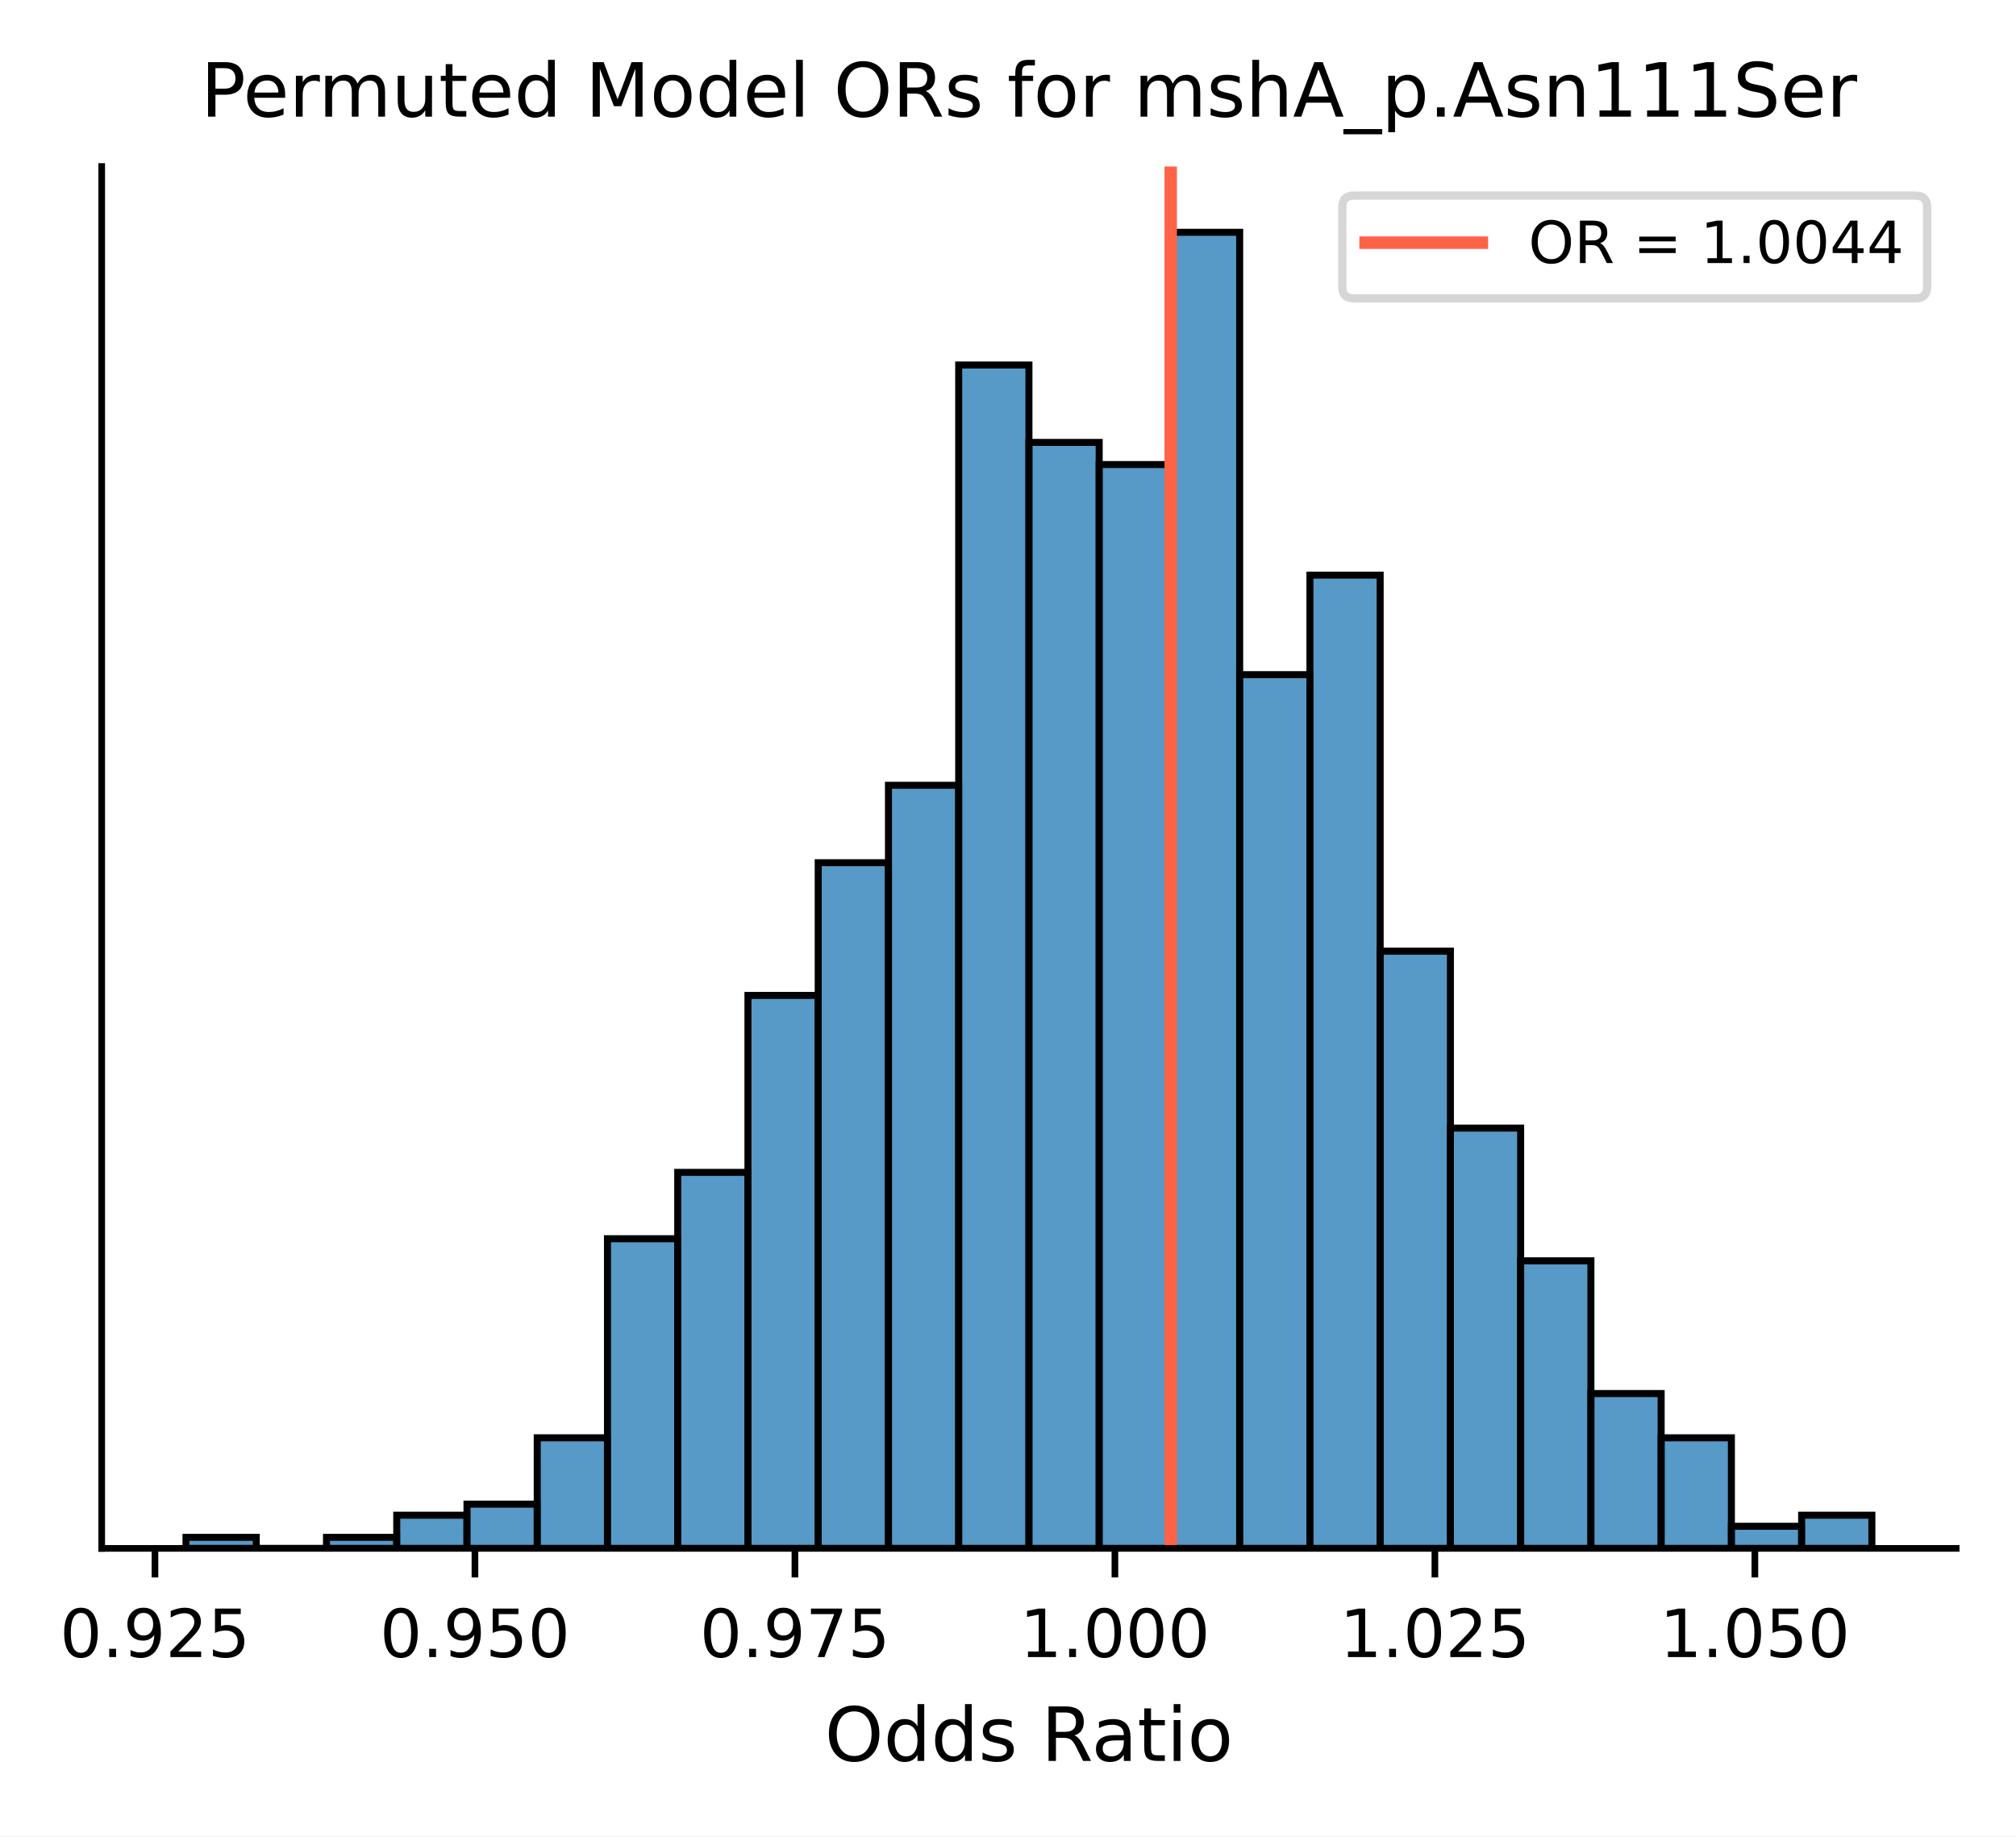
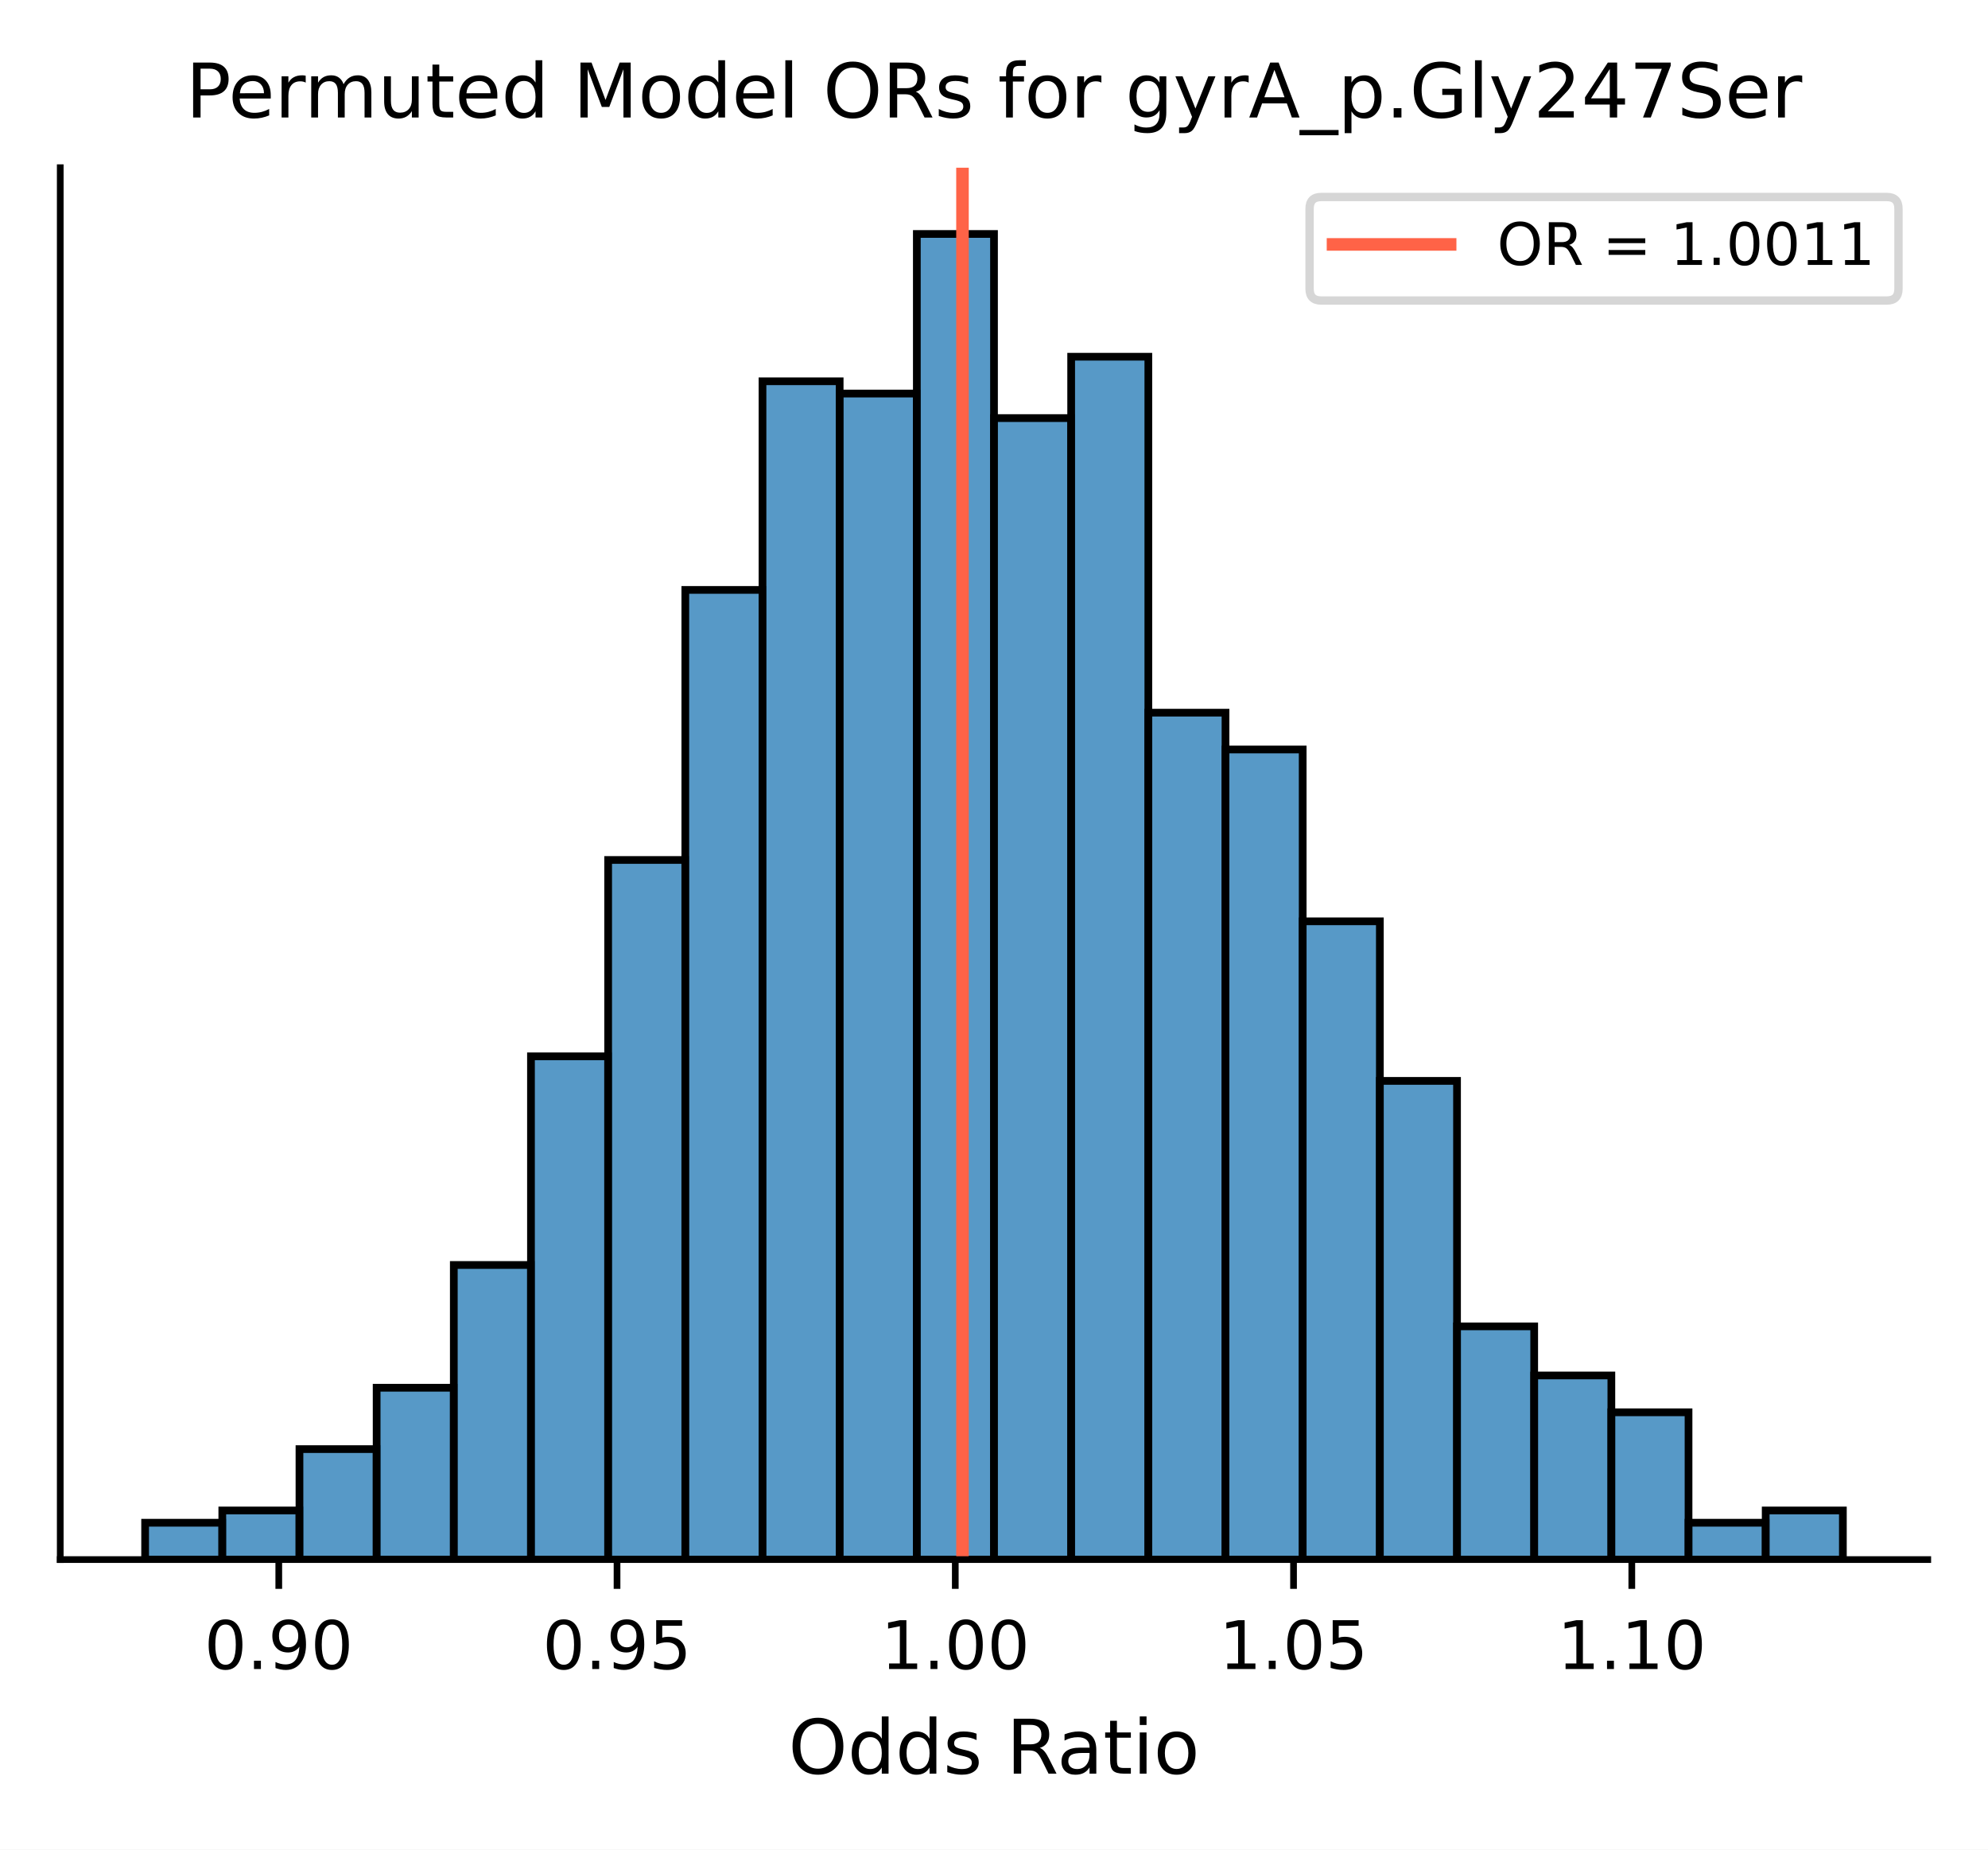
- <svg xmlns="http://www.w3.org/2000/svg" xmlns:xlink="http://www.w3.org/1999/xlink" width="242.642pt" height="221.011pt" viewBox="0 0 242.642 221.011" version="1.1">
+ <svg xmlns="http://www.w3.org/2000/svg" xmlns:xlink="http://www.w3.org/1999/xlink" width="237.6pt" height="221.011pt" viewBox="0 0 237.6 221.011" version="1.1">
  <defs>
    <style type="text/css">*{stroke-linejoin: round; stroke-linecap: butt}</style>
  </defs>
  <g id="figure_1">
    <g id="patch_1">
-       <path d="M 0 221.011  L 242.642 221.011  L 242.642 0  L 0 0  z " style="fill: #ffffff" />
+       <path d="M 0 221.011  L 237.6 221.011  L 237.6 0  L 0 0  z " style="fill: #ffffff" />
    </g>
    <g id="axes_1">
      <g id="patch_2">
-         <path d="M 12.242 186.359  L 235.442 186.359  L 235.442 20.039  L 12.242 20.039  z " style="fill: #ffffff" />
+         <path d="M 7.2 186.359  L 230.4 186.359  L 230.4 20.039  L 7.2 20.039  z " style="fill: #ffffff" />
      </g>
      <g id="patch_3">
-         <path d="M 22.387 186.359  L 30.842 186.359  L 30.842 185.028  L 22.387 185.028  z " clip-path="url(#p60b522b9d7)" style="fill: #1f77b4; fill-opacity: 0.75; stroke: #000000; stroke-width: 0.845; stroke-linejoin: miter" />
+         <path d="M 17.345 186.359  L 26.569 186.359  L 26.569 181.959  L 17.345 181.959  z " clip-path="url(#p093675e26b)" style="fill: #1f77b4; fill-opacity: 0.75; stroke: #000000; stroke-width: 0.922; stroke-linejoin: miter" />
      </g>
      <g id="patch_4">
-         <path d="M 30.842 186.359  L 39.296 186.359  L 39.296 186.359  L 30.842 186.359  z " clip-path="url(#p60b522b9d7)" style="fill: #1f77b4; fill-opacity: 0.75; stroke: #000000; stroke-width: 0.845; stroke-linejoin: miter" />
+         <path d="M 26.569 186.359  L 35.792 186.359  L 35.792 180.492  L 26.569 180.492  z " clip-path="url(#p093675e26b)" style="fill: #1f77b4; fill-opacity: 0.75; stroke: #000000; stroke-width: 0.922; stroke-linejoin: miter" />
      </g>
      <g id="patch_5">
-         <path d="M 39.296 186.359  L 47.751 186.359  L 47.751 185.028  L 39.296 185.028  z " clip-path="url(#p60b522b9d7)" style="fill: #1f77b4; fill-opacity: 0.75; stroke: #000000; stroke-width: 0.845; stroke-linejoin: miter" />
+         <path d="M 35.792 186.359  L 45.015 186.359  L 45.015 173.159  L 35.792 173.159  z " clip-path="url(#p093675e26b)" style="fill: #1f77b4; fill-opacity: 0.75; stroke: #000000; stroke-width: 0.922; stroke-linejoin: miter" />
      </g>
      <g id="patch_6">
-         <path d="M 47.751 186.359  L 56.205 186.359  L 56.205 182.365  L 47.751 182.365  z " clip-path="url(#p60b522b9d7)" style="fill: #1f77b4; fill-opacity: 0.75; stroke: #000000; stroke-width: 0.845; stroke-linejoin: miter" />
+         <path d="M 45.015 186.359  L 54.238 186.359  L 54.238 165.825  L 45.015 165.825  z " clip-path="url(#p093675e26b)" style="fill: #1f77b4; fill-opacity: 0.75; stroke: #000000; stroke-width: 0.922; stroke-linejoin: miter" />
      </g>
      <g id="patch_7">
-         <path d="M 56.205 186.359  L 64.66 186.359  L 64.66 181.034  L 56.205 181.034  z " clip-path="url(#p60b522b9d7)" style="fill: #1f77b4; fill-opacity: 0.75; stroke: #000000; stroke-width: 0.845; stroke-linejoin: miter" />
+         <path d="M 54.238 186.359  L 63.461 186.359  L 63.461 151.159  L 54.238 151.159  z " clip-path="url(#p093675e26b)" style="fill: #1f77b4; fill-opacity: 0.75; stroke: #000000; stroke-width: 0.922; stroke-linejoin: miter" />
      </g>
      <g id="patch_8">
-         <path d="M 64.66 186.359  L 73.114 186.359  L 73.114 173.048  L 64.66 173.048  z " clip-path="url(#p60b522b9d7)" style="fill: #1f77b4; fill-opacity: 0.75; stroke: #000000; stroke-width: 0.845; stroke-linejoin: miter" />
+         <path d="M 63.461 186.359  L 72.684 186.359  L 72.684 126.225  L 63.461 126.225  z " clip-path="url(#p093675e26b)" style="fill: #1f77b4; fill-opacity: 0.75; stroke: #000000; stroke-width: 0.922; stroke-linejoin: miter" />
      </g>
      <g id="patch_9">
-         <path d="M 73.114 186.359  L 81.569 186.359  L 81.569 149.088  L 73.114 149.088  z " clip-path="url(#p60b522b9d7)" style="fill: #1f77b4; fill-opacity: 0.75; stroke: #000000; stroke-width: 0.845; stroke-linejoin: miter" />
+         <path d="M 72.684 186.359  L 81.907 186.359  L 81.907 102.759  L 72.684 102.759  z " clip-path="url(#p093675e26b)" style="fill: #1f77b4; fill-opacity: 0.75; stroke: #000000; stroke-width: 0.922; stroke-linejoin: miter" />
      </g>
      <g id="patch_10">
-         <path d="M 81.569 186.359  L 90.023 186.359  L 90.023 141.101  L 81.569 141.101  z " clip-path="url(#p60b522b9d7)" style="fill: #1f77b4; fill-opacity: 0.75; stroke: #000000; stroke-width: 0.845; stroke-linejoin: miter" />
+         <path d="M 81.907 186.359  L 91.131 186.359  L 91.131 70.492  L 81.907 70.492  z " clip-path="url(#p093675e26b)" style="fill: #1f77b4; fill-opacity: 0.75; stroke: #000000; stroke-width: 0.922; stroke-linejoin: miter" />
      </g>
      <g id="patch_11">
-         <path d="M 90.023 186.359  L 98.478 186.359  L 98.478 119.804  L 90.023 119.804  z " clip-path="url(#p60b522b9d7)" style="fill: #1f77b4; fill-opacity: 0.75; stroke: #000000; stroke-width: 0.845; stroke-linejoin: miter" />
+         <path d="M 91.131 186.359  L 100.354 186.359  L 100.354 45.559  L 91.131 45.559  z " clip-path="url(#p093675e26b)" style="fill: #1f77b4; fill-opacity: 0.75; stroke: #000000; stroke-width: 0.922; stroke-linejoin: miter" />
      </g>
      <g id="patch_12">
-         <path d="M 98.478 186.359  L 106.933 186.359  L 106.933 103.831  L 98.478 103.831  z " clip-path="url(#p60b522b9d7)" style="fill: #1f77b4; fill-opacity: 0.75; stroke: #000000; stroke-width: 0.845; stroke-linejoin: miter" />
+         <path d="M 100.354 186.359  L 109.577 186.359  L 109.577 47.025  L 100.354 47.025  z " clip-path="url(#p093675e26b)" style="fill: #1f77b4; fill-opacity: 0.75; stroke: #000000; stroke-width: 0.922; stroke-linejoin: miter" />
      </g>
      <g id="patch_13">
-         <path d="M 106.933 186.359  L 115.387 186.359  L 115.387 94.513  L 106.933 94.513  z " clip-path="url(#p60b522b9d7)" style="fill: #1f77b4; fill-opacity: 0.75; stroke: #000000; stroke-width: 0.845; stroke-linejoin: miter" />
+         <path d="M 109.577 186.359  L 118.8 186.359  L 118.8 27.959  L 109.577 27.959  z " clip-path="url(#p093675e26b)" style="fill: #1f77b4; fill-opacity: 0.75; stroke: #000000; stroke-width: 0.922; stroke-linejoin: miter" />
      </g>
      <g id="patch_14">
-         <path d="M 115.387 186.359  L 123.842 186.359  L 123.842 43.932  L 115.387 43.932  z " clip-path="url(#p60b522b9d7)" style="fill: #1f77b4; fill-opacity: 0.75; stroke: #000000; stroke-width: 0.845; stroke-linejoin: miter" />
+         <path d="M 118.8 186.359  L 128.023 186.359  L 128.023 49.959  L 118.8 49.959  z " clip-path="url(#p093675e26b)" style="fill: #1f77b4; fill-opacity: 0.75; stroke: #000000; stroke-width: 0.922; stroke-linejoin: miter" />
      </g>
      <g id="patch_15">
-         <path d="M 123.842 186.359  L 132.296 186.359  L 132.296 53.249  L 123.842 53.249  z " clip-path="url(#p60b522b9d7)" style="fill: #1f77b4; fill-opacity: 0.75; stroke: #000000; stroke-width: 0.845; stroke-linejoin: miter" />
+         <path d="M 128.023 186.359  L 137.246 186.359  L 137.246 42.625  L 128.023 42.625  z " clip-path="url(#p093675e26b)" style="fill: #1f77b4; fill-opacity: 0.75; stroke: #000000; stroke-width: 0.922; stroke-linejoin: miter" />
      </g>
      <g id="patch_16">
-         <path d="M 132.296 186.359  L 140.751 186.359  L 140.751 55.912  L 132.296 55.912  z " clip-path="url(#p60b522b9d7)" style="fill: #1f77b4; fill-opacity: 0.75; stroke: #000000; stroke-width: 0.845; stroke-linejoin: miter" />
+         <path d="M 137.246 186.359  L 146.469 186.359  L 146.469 85.159  L 137.246 85.159  z " clip-path="url(#p093675e26b)" style="fill: #1f77b4; fill-opacity: 0.75; stroke: #000000; stroke-width: 0.922; stroke-linejoin: miter" />
      </g>
      <g id="patch_17">
-         <path d="M 140.751 186.359  L 149.205 186.359  L 149.205 27.959  L 140.751 27.959  z " clip-path="url(#p60b522b9d7)" style="fill: #1f77b4; fill-opacity: 0.75; stroke: #000000; stroke-width: 0.845; stroke-linejoin: miter" />
+         <path d="M 146.469 186.359  L 155.693 186.359  L 155.693 89.559  L 146.469 89.559  z " clip-path="url(#p093675e26b)" style="fill: #1f77b4; fill-opacity: 0.75; stroke: #000000; stroke-width: 0.922; stroke-linejoin: miter" />
      </g>
      <g id="patch_18">
-         <path d="M 149.205 186.359  L 157.66 186.359  L 157.66 81.202  L 149.205 81.202  z " clip-path="url(#p60b522b9d7)" style="fill: #1f77b4; fill-opacity: 0.75; stroke: #000000; stroke-width: 0.845; stroke-linejoin: miter" />
+         <path d="M 155.693 186.359  L 164.916 186.359  L 164.916 110.092  L 155.693 110.092  z " clip-path="url(#p093675e26b)" style="fill: #1f77b4; fill-opacity: 0.75; stroke: #000000; stroke-width: 0.922; stroke-linejoin: miter" />
      </g>
      <g id="patch_19">
-         <path d="M 157.66 186.359  L 166.114 186.359  L 166.114 69.222  L 157.66 69.222  z " clip-path="url(#p60b522b9d7)" style="fill: #1f77b4; fill-opacity: 0.75; stroke: #000000; stroke-width: 0.845; stroke-linejoin: miter" />
+         <path d="M 164.916 186.359  L 174.139 186.359  L 174.139 129.159  L 164.916 129.159  z " clip-path="url(#p093675e26b)" style="fill: #1f77b4; fill-opacity: 0.75; stroke: #000000; stroke-width: 0.922; stroke-linejoin: miter" />
      </g>
      <g id="patch_20">
-         <path d="M 166.114 186.359  L 174.569 186.359  L 174.569 114.48  L 166.114 114.48  z " clip-path="url(#p60b522b9d7)" style="fill: #1f77b4; fill-opacity: 0.75; stroke: #000000; stroke-width: 0.845; stroke-linejoin: miter" />
+         <path d="M 174.139 186.359  L 183.362 186.359  L 183.362 158.492  L 174.139 158.492  z " clip-path="url(#p093675e26b)" style="fill: #1f77b4; fill-opacity: 0.75; stroke: #000000; stroke-width: 0.922; stroke-linejoin: miter" />
      </g>
      <g id="patch_21">
-         <path d="M 174.569 186.359  L 183.023 186.359  L 183.023 135.777  L 174.569 135.777  z " clip-path="url(#p60b522b9d7)" style="fill: #1f77b4; fill-opacity: 0.75; stroke: #000000; stroke-width: 0.845; stroke-linejoin: miter" />
+         <path d="M 183.362 186.359  L 192.585 186.359  L 192.585 164.359  L 183.362 164.359  z " clip-path="url(#p093675e26b)" style="fill: #1f77b4; fill-opacity: 0.75; stroke: #000000; stroke-width: 0.922; stroke-linejoin: miter" />
      </g>
      <g id="patch_22">
-         <path d="M 183.023 186.359  L 191.478 186.359  L 191.478 151.75  L 183.023 151.75  z " clip-path="url(#p60b522b9d7)" style="fill: #1f77b4; fill-opacity: 0.75; stroke: #000000; stroke-width: 0.845; stroke-linejoin: miter" />
+         <path d="M 192.585 186.359  L 201.808 186.359  L 201.808 168.759  L 192.585 168.759  z " clip-path="url(#p093675e26b)" style="fill: #1f77b4; fill-opacity: 0.75; stroke: #000000; stroke-width: 0.922; stroke-linejoin: miter" />
      </g>
      <g id="patch_23">
-         <path d="M 191.478 186.359  L 199.933 186.359  L 199.933 167.723  L 191.478 167.723  z " clip-path="url(#p60b522b9d7)" style="fill: #1f77b4; fill-opacity: 0.75; stroke: #000000; stroke-width: 0.845; stroke-linejoin: miter" />
+         <path d="M 201.808 186.359  L 211.031 186.359  L 211.031 181.959  L 201.808 181.959  z " clip-path="url(#p093675e26b)" style="fill: #1f77b4; fill-opacity: 0.75; stroke: #000000; stroke-width: 0.922; stroke-linejoin: miter" />
      </g>
      <g id="patch_24">
-         <path d="M 199.933 186.359  L 208.387 186.359  L 208.387 173.048  L 199.933 173.048  z " clip-path="url(#p60b522b9d7)" style="fill: #1f77b4; fill-opacity: 0.75; stroke: #000000; stroke-width: 0.845; stroke-linejoin: miter" />
-       </g>
-       <g id="patch_25">
-         <path d="M 208.387 186.359  L 216.842 186.359  L 216.842 183.696  L 208.387 183.696  z " clip-path="url(#p60b522b9d7)" style="fill: #1f77b4; fill-opacity: 0.75; stroke: #000000; stroke-width: 0.845; stroke-linejoin: miter" />
-       </g>
-       <g id="patch_26">
-         <path d="M 216.842 186.359  L 225.296 186.359  L 225.296 182.365  L 216.842 182.365  z " clip-path="url(#p60b522b9d7)" style="fill: #1f77b4; fill-opacity: 0.75; stroke: #000000; stroke-width: 0.845; stroke-linejoin: miter" />
+         <path d="M 211.031 186.359  L 220.255 186.359  L 220.255 180.492  L 211.031 180.492  z " clip-path="url(#p093675e26b)" style="fill: #1f77b4; fill-opacity: 0.75; stroke: #000000; stroke-width: 0.922; stroke-linejoin: miter" />
      </g>
      <g id="matplotlib.axis_1">
        <g id="xtick_1">
          <g id="line2d_1">
            <defs>
-               <path id="m8084de4e54" d="M 0 0  L 0 3.5  " style="stroke: #000000; stroke-width: 0.8" />
+               <path id="m42a57e0232" d="M 0 0  L 0 3.5  " style="stroke: #000000; stroke-width: 0.8" />
            </defs>
            <g>
-               <use xlink:href="#m8084de4e54" x="18.651" y="186.359" style="stroke: #000000; stroke-width: 0.8" />
+               <use xlink:href="#m42a57e0232" x="33.319" y="186.359" style="stroke: #000000; stroke-width: 0.8" />
            </g>
          </g>
          <g id="text_1">
-             <g transform="translate(7.2 199.4373) scale(0.08 -0.08)">
+             <g transform="translate(24.41239 199.4373) scale(0.08 -0.08)">
              <defs>
                <path id="DejaVuSans-30" d="M 2034 4250  Q 1547 4250 1301 3770  Q 1056 3291 1056 2328  Q 1056 1369 1301 889  Q 1547 409 2034 409  Q 2525 409 2770 889  Q 3016 1369 3016 2328  Q 3016 3291 2770 3770  Q 2525 4250 2034 4250  z M 2034 4750  Q 2819 4750 3233 4129  Q 3647 3509 3647 2328  Q 3647 1150 3233 529  Q 2819 -91 2034 -91  Q 1250 -91 836 529  Q 422 1150 422 2328  Q 422 3509 836 4129  Q 1250 4750 2034 4750  z " transform="scale(0.015625)" />
                <path id="DejaVuSans-2e" d="M 684 794  L 1344 794  L 1344 0  L 684 0  L 684 794  z " transform="scale(0.015625)" />
                <path id="DejaVuSans-39" d="M 703 97  L 703 672  Q 941 559 1184 500  Q 1428 441 1663 441  Q 2288 441 2617 861  Q 2947 1281 2994 2138  Q 2813 1869 2534 1725  Q 2256 1581 1919 1581  Q 1219 1581 811 2004  Q 403 2428 403 3163  Q 403 3881 828 4315  Q 1253 4750 1959 4750  Q 2769 4750 3195 4129  Q 3622 3509 3622 2328  Q 3622 1225 3098 567  Q 2575 -91 1691 -91  Q 1453 -91 1209 -44  Q 966 3 703 97  z M 1959 2075  Q 2384 2075 2632 2365  Q 2881 2656 2881 3163  Q 2881 3666 2632 3958  Q 2384 4250 1959 4250  Q 1534 4250 1286 3958  Q 1038 3666 1038 3163  Q 1038 2656 1286 2365  Q 1534 2075 1959 2075  z " transform="scale(0.015625)" />
-                 <path id="DejaVuSans-32" d="M 1228 531  L 3431 531  L 3431 0  L 469 0  L 469 531  Q 828 903 1448 1529  Q 2069 2156 2228 2338  Q 2531 2678 2651 2914  Q 2772 3150 2772 3378  Q 2772 3750 2511 3984  Q 2250 4219 1831 4219  Q 1534 4219 1204 4116  Q 875 4013 500 3803  L 500 4441  Q 881 4594 1212 4672  Q 1544 4750 1819 4750  Q 2544 4750 2975 4387  Q 3406 4025 3406 3419  Q 3406 3131 3298 2873  Q 3191 2616 2906 2266  Q 2828 2175 2409 1742  Q 1991 1309 1228 531  z " transform="scale(0.015625)" />
+               </defs>
+               <use xlink:href="#DejaVuSans-30" />
+               <use xlink:href="#DejaVuSans-2e" x="63.623" />
+               <use xlink:href="#DejaVuSans-39" x="95.41" />
+               <use xlink:href="#DejaVuSans-30" x="159.033" />
+             </g>
+           </g>
+         </g>
+         <g id="xtick_2">
+           <g id="line2d_2">
+             <g>
+               <use xlink:href="#m42a57e0232" x="73.746" y="186.359" style="stroke: #000000; stroke-width: 0.8" />
+             </g>
+           </g>
+           <g id="text_2">
+             <g transform="translate(64.83965 199.4373) scale(0.08 -0.08)">
+               <defs>
                <path id="DejaVuSans-35" d="M 691 4666  L 3169 4666  L 3169 4134  L 1269 4134  L 1269 2991  Q 1406 3038 1543 3061  Q 1681 3084 1819 3084  Q 2600 3084 3056 2656  Q 3513 2228 3513 1497  Q 3513 744 3044 326  Q 2575 -91 1722 -91  Q 1428 -91 1123 -41  Q 819 9 494 109  L 494 744  Q 775 591 1075 516  Q 1375 441 1709 441  Q 2250 441 2565 725  Q 2881 1009 2881 1497  Q 2881 1984 2565 2268  Q 2250 2553 1709 2553  Q 1456 2553 1204 2497  Q 953 2441 691 2322  L 691 4666  z " transform="scale(0.015625)" />
              </defs>
              <use xlink:href="#DejaVuSans-30" />
              <use xlink:href="#DejaVuSans-2e" x="63.623" />
              <use xlink:href="#DejaVuSans-39" x="95.41" />
-               <use xlink:href="#DejaVuSans-32" x="159.033" />
-               <use xlink:href="#DejaVuSans-35" x="222.656" />
-             </g>
-           </g>
-         </g>
-         <g id="xtick_2">
-           <g id="line2d_2">
-             <g>
-               <use xlink:href="#m8084de4e54" x="57.163" y="186.359" style="stroke: #000000; stroke-width: 0.8" />
-             </g>
-           </g>
-           <g id="text_2">
-             <g transform="translate(45.7121 199.4373) scale(0.08 -0.08)">
-               <use xlink:href="#DejaVuSans-30" />
-               <use xlink:href="#DejaVuSans-2e" x="63.623" />
-               <use xlink:href="#DejaVuSans-39" x="95.41" />
              <use xlink:href="#DejaVuSans-35" x="159.033" />
-               <use xlink:href="#DejaVuSans-30" x="222.656" />
            </g>
          </g>
        </g>
        <g id="xtick_3">
          <g id="line2d_3">
            <g>
-               <use xlink:href="#m8084de4e54" x="95.675" y="186.359" style="stroke: #000000; stroke-width: 0.8" />
+               <use xlink:href="#m42a57e0232" x="114.173" y="186.359" style="stroke: #000000; stroke-width: 0.8" />
            </g>
          </g>
          <g id="text_3">
-             <g transform="translate(84.22421 199.4373) scale(0.08 -0.08)">
-               <defs>
-                 <path id="DejaVuSans-37" d="M 525 4666  L 3525 4666  L 3525 4397  L 1831 0  L 1172 0  L 2766 4134  L 525 4134  L 525 4666  z " transform="scale(0.015625)" />
-               </defs>
-               <use xlink:href="#DejaVuSans-30" />
-               <use xlink:href="#DejaVuSans-2e" x="63.623" />
-               <use xlink:href="#DejaVuSans-39" x="95.41" />
-               <use xlink:href="#DejaVuSans-37" x="159.033" />
-               <use xlink:href="#DejaVuSans-35" x="222.656" />
-             </g>
-           </g>
-         </g>
-         <g id="xtick_4">
-           <g id="line2d_4">
-             <g>
-               <use xlink:href="#m8084de4e54" x="134.188" y="186.359" style="stroke: #000000; stroke-width: 0.8" />
-             </g>
-           </g>
-           <g id="text_4">
-             <g transform="translate(122.7363 199.4373) scale(0.08 -0.08)">
+             <g transform="translate(105.2669 199.4373) scale(0.08 -0.08)">
              <defs>
                <path id="DejaVuSans-31" d="M 794 531  L 1825 531  L 1825 4091  L 703 3866  L 703 4441  L 1819 4666  L 2450 4666  L 2450 531  L 3481 531  L 3481 0  L 794 0  L 794 531  z " transform="scale(0.015625)" />
              </defs>
              <use xlink:href="#DejaVuSans-31" />
              <use xlink:href="#DejaVuSans-2e" x="63.623" />
              <use xlink:href="#DejaVuSans-30" x="95.41" />
              <use xlink:href="#DejaVuSans-30" x="159.033" />
-               <use xlink:href="#DejaVuSans-30" x="222.656" />
+             </g>
+           </g>
+         </g>
+         <g id="xtick_4">
+           <g id="line2d_4">
+             <g>
+               <use xlink:href="#m42a57e0232" x="154.6" y="186.359" style="stroke: #000000; stroke-width: 0.8" />
+             </g>
+           </g>
+           <g id="text_4">
+             <g transform="translate(145.6942 199.4373) scale(0.08 -0.08)">
+               <use xlink:href="#DejaVuSans-31" />
+               <use xlink:href="#DejaVuSans-2e" x="63.623" />
+               <use xlink:href="#DejaVuSans-30" x="95.41" />
+               <use xlink:href="#DejaVuSans-35" x="159.033" />
            </g>
          </g>
        </g>
        <g id="xtick_5">
          <g id="line2d_5">
            <g>
-               <use xlink:href="#m8084de4e54" x="172.7" y="186.359" style="stroke: #000000; stroke-width: 0.8" />
+               <use xlink:href="#m42a57e0232" x="195.028" y="186.359" style="stroke: #000000; stroke-width: 0.8" />
            </g>
          </g>
          <g id="text_5">
-             <g transform="translate(161.2484 199.4373) scale(0.08 -0.08)">
+             <g transform="translate(186.1214 199.4373) scale(0.08 -0.08)">
              <use xlink:href="#DejaVuSans-31" />
              <use xlink:href="#DejaVuSans-2e" x="63.623" />
-               <use xlink:href="#DejaVuSans-30" x="95.41" />
-               <use xlink:href="#DejaVuSans-32" x="159.033" />
-               <use xlink:href="#DejaVuSans-35" x="222.656" />
-             </g>
-           </g>
-         </g>
-         <g id="xtick_6">
-           <g id="line2d_6">
-             <g>
-               <use xlink:href="#m8084de4e54" x="211.212" y="186.359" style="stroke: #000000; stroke-width: 0.8" />
-             </g>
-           </g>
-           <g id="text_6">
-             <g transform="translate(199.7605 199.4373) scale(0.08 -0.08)">
-               <use xlink:href="#DejaVuSans-31" />
-               <use xlink:href="#DejaVuSans-2e" x="63.623" />
-               <use xlink:href="#DejaVuSans-30" x="95.41" />
-               <use xlink:href="#DejaVuSans-35" x="159.033" />
-               <use xlink:href="#DejaVuSans-30" x="222.656" />
-             </g>
-           </g>
-         </g>
-         <g id="text_7">
-           <g transform="translate(99.26036 211.9397) scale(0.09 -0.09)">
+               <use xlink:href="#DejaVuSans-31" x="95.41" />
+               <use xlink:href="#DejaVuSans-30" x="159.033" />
+             </g>
+           </g>
+         </g>
+         <g id="text_6">
+           <g transform="translate(94.21875 211.9397) scale(0.09 -0.09)">
            <defs>
              <path id="DejaVuSans-4f" d="M 2522 4238  Q 1834 4238 1429 3725  Q 1025 3213 1025 2328  Q 1025 1447 1429 934  Q 1834 422 2522 422  Q 3209 422 3611 934  Q 4013 1447 4013 2328  Q 4013 3213 3611 3725  Q 3209 4238 2522 4238  z M 2522 4750  Q 3503 4750 4090 4092  Q 4678 3434 4678 2328  Q 4678 1225 4090 567  Q 3503 -91 2522 -91  Q 1538 -91 948 565  Q 359 1222 359 2328  Q 359 3434 948 4092  Q 1538 4750 2522 4750  z " transform="scale(0.015625)" />
              <path id="DejaVuSans-64" d="M 2906 2969  L 2906 4863  L 3481 4863  L 3481 0  L 2906 0  L 2906 525  Q 2725 213 2448 61  Q 2172 -91 1784 -91  Q 1150 -91 751 415  Q 353 922 353 1747  Q 353 2572 751 3078  Q 1150 3584 1784 3584  Q 2172 3584 2448 3432  Q 2725 3281 2906 2969  z M 947 1747  Q 947 1113 1208 752  Q 1469 391 1925 391  Q 2381 391 2643 752  Q 2906 1113 2906 1747  Q 2906 2381 2643 2742  Q 2381 3103 1925 3103  Q 1469 3103 1208 2742  Q 947 2381 947 1747  z " transform="scale(0.015625)" />
              <path id="DejaVuSans-73" d="M 2834 3397  L 2834 2853  Q 2591 2978 2328 3040  Q 2066 3103 1784 3103  Q 1356 3103 1142 2972  Q 928 2841 928 2578  Q 928 2378 1081 2264  Q 1234 2150 1697 2047  L 1894 2003  Q 2506 1872 2764 1633  Q 3022 1394 3022 966  Q 3022 478 2636 193  Q 2250 -91 1575 -91  Q 1294 -91 989 -36  Q 684 19 347 128  L 347 722  Q 666 556 975 473  Q 1284 391 1588 391  Q 1994 391 2212 530  Q 2431 669 2431 922  Q 2431 1156 2273 1281  Q 2116 1406 1581 1522  L 1381 1569  Q 847 1681 609 1914  Q 372 2147 372 2553  Q 372 3047 722 3315  Q 1072 3584 1716 3584  Q 2034 3584 2315 3537  Q 2597 3491 2834 3397  z " transform="scale(0.015625)" />
              <path id="DejaVuSans-20" transform="scale(0.015625)" />
              <path id="DejaVuSans-52" d="M 2841 2188  Q 3044 2119 3236 1894  Q 3428 1669 3622 1275  L 4263 0  L 3584 0  L 2988 1197  Q 2756 1666 2539 1819  Q 2322 1972 1947 1972  L 1259 1972  L 1259 0  L 628 0  L 628 4666  L 2053 4666  Q 2853 4666 3247 4331  Q 3641 3997 3641 3322  Q 3641 2881 3436 2590  Q 3231 2300 2841 2188  z M 1259 4147  L 1259 2491  L 2053 2491  Q 2509 2491 2742 2702  Q 2975 2913 2975 3322  Q 2975 3731 2742 3939  Q 2509 4147 2053 4147  L 1259 4147  z " transform="scale(0.015625)" />
              <path id="DejaVuSans-61" d="M 2194 1759  Q 1497 1759 1228 1600  Q 959 1441 959 1056  Q 959 750 1161 570  Q 1363 391 1709 391  Q 2188 391 2477 730  Q 2766 1069 2766 1631  L 2766 1759  L 2194 1759  z M 3341 1997  L 3341 0  L 2766 0  L 2766 531  Q 2569 213 2275 61  Q 1981 -91 1556 -91  Q 1019 -91 701 211  Q 384 513 384 1019  Q 384 1609 779 1909  Q 1175 2209 1959 2209  L 2766 2209  L 2766 2266  Q 2766 2663 2505 2880  Q 2244 3097 1772 3097  Q 1472 3097 1187 3025  Q 903 2953 641 2809  L 641 3341  Q 956 3463 1253 3523  Q 1550 3584 1831 3584  Q 2591 3584 2966 3190  Q 3341 2797 3341 1997  z " transform="scale(0.015625)" />
              <path id="DejaVuSans-74" d="M 1172 4494  L 1172 3500  L 2356 3500  L 2356 3053  L 1172 3053  L 1172 1153  Q 1172 725 1289 603  Q 1406 481 1766 481  L 2356 481  L 2356 0  L 1766 0  Q 1100 0 847 248  Q 594 497 594 1153  L 594 3053  L 172 3053  L 172 3500  L 594 3500  L 594 4494  L 1172 4494  z " transform="scale(0.015625)" />
              <path id="DejaVuSans-69" d="M 603 3500  L 1178 3500  L 1178 0  L 603 0  L 603 3500  z M 603 4863  L 1178 4863  L 1178 4134  L 603 4134  L 603 4863  z " transform="scale(0.015625)" />
              <path id="DejaVuSans-6f" d="M 1959 3097  Q 1497 3097 1228 2736  Q 959 2375 959 1747  Q 959 1119 1226 758  Q 1494 397 1959 397  Q 2419 397 2687 759  Q 2956 1122 2956 1747  Q 2956 2369 2687 2733  Q 2419 3097 1959 3097  z M 1959 3584  Q 2709 3584 3137 3096  Q 3566 2609 3566 1747  Q 3566 888 3137 398  Q 2709 -91 1959 -91  Q 1206 -91 779 398  Q 353 888 353 1747  Q 353 2609 779 3096  Q 1206 3584 1959 3584  z " transform="scale(0.015625)" />
            </defs>
            <use xlink:href="#DejaVuSans-4f" />
            <use xlink:href="#DejaVuSans-64" x="78.711" />
            <use xlink:href="#DejaVuSans-64" x="142.188" />
            <use xlink:href="#DejaVuSans-73" x="205.664" />
            <use xlink:href="#DejaVuSans-20" x="257.764" />
            <use xlink:href="#DejaVuSans-52" x="289.551" />
            <use xlink:href="#DejaVuSans-61" x="356.783" />
            <use xlink:href="#DejaVuSans-74" x="418.062" />
            <use xlink:href="#DejaVuSans-69" x="457.271" />
            <use xlink:href="#DejaVuSans-6f" x="485.055" />
          </g>
        </g>
      </g>
      <g id="matplotlib.axis_2" />
-       <g id="line2d_7">
-         <path d="M 140.904 186.359  L 140.904 20.039  " clip-path="url(#p60b522b9d7)" style="fill: none; stroke: #ff6347; stroke-width: 1.5; stroke-linecap: square" />
-       </g>
-       <g id="patch_27">
-         <path d="M 12.242 186.359  L 12.242 20.039  " style="fill: none; stroke: #000000; stroke-width: 0.8; stroke-linejoin: miter; stroke-linecap: square" />
-       </g>
-       <g id="patch_28">
-         <path d="M 12.242 186.359  L 235.442 186.359  " style="fill: none; stroke: #000000; stroke-width: 0.8; stroke-linejoin: miter; stroke-linecap: square" />
-       </g>
-       <g id="text_8">
-         <g transform="translate(24.15887 14.03859) scale(0.09 -0.09)">
+       <g id="line2d_6">
+         <path d="M 115.034 186.359  L 115.034 20.039  " clip-path="url(#p093675e26b)" style="fill: none; stroke: #ff6347; stroke-width: 1.5; stroke-linecap: square" />
+       </g>
+       <g id="patch_25">
+         <path d="M 7.2 186.359  L 7.2 20.039  " style="fill: none; stroke: #000000; stroke-width: 0.8; stroke-linejoin: miter; stroke-linecap: square" />
+       </g>
+       <g id="patch_26">
+         <path d="M 7.2 186.359  L 230.4 186.359  " style="fill: none; stroke: #000000; stroke-width: 0.8; stroke-linejoin: miter; stroke-linecap: square" />
+       </g>
+       <g id="text_7">
+         <g transform="translate(22.20047 14.03859) scale(0.09 -0.09)">
          <defs>
            <path id="DejaVuSans-50" d="M 1259 4147  L 1259 2394  L 2053 2394  Q 2494 2394 2734 2622  Q 2975 2850 2975 3272  Q 2975 3691 2734 3919  Q 2494 4147 2053 4147  L 1259 4147  z M 628 4666  L 2053 4666  Q 2838 4666 3239 4311  Q 3641 3956 3641 3272  Q 3641 2581 3239 2228  Q 2838 1875 2053 1875  L 1259 1875  L 1259 0  L 628 0  L 628 4666  z " transform="scale(0.015625)" />
            <path id="DejaVuSans-65" d="M 3597 1894  L 3597 1613  L 953 1613  Q 991 1019 1311 708  Q 1631 397 2203 397  Q 2534 397 2845 478  Q 3156 559 3463 722  L 3463 178  Q 3153 47 2828 -22  Q 2503 -91 2169 -91  Q 1331 -91 842 396  Q 353 884 353 1716  Q 353 2575 817 3079  Q 1281 3584 2069 3584  Q 2775 3584 3186 3129  Q 3597 2675 3597 1894  z M 3022 2063  Q 3016 2534 2758 2815  Q 2500 3097 2075 3097  Q 1594 3097 1305 2825  Q 1016 2553 972 2059  L 3022 2063  z " transform="scale(0.015625)" />
            <path id="DejaVuSans-72" d="M 2631 2963  Q 2534 3019 2420 3045  Q 2306 3072 2169 3072  Q 1681 3072 1420 2755  Q 1159 2438 1159 1844  L 1159 0  L 581 0  L 581 3500  L 1159 3500  L 1159 2956  Q 1341 3275 1631 3429  Q 1922 3584 2338 3584  Q 2397 3584 2469 3576  Q 2541 3569 2628 3553  L 2631 2963  z " transform="scale(0.015625)" />
            <path id="DejaVuSans-6d" d="M 3328 2828  Q 3544 3216 3844 3400  Q 4144 3584 4550 3584  Q 5097 3584 5394 3201  Q 5691 2819 5691 2113  L 5691 0  L 5113 0  L 5113 2094  Q 5113 2597 4934 2840  Q 4756 3084 4391 3084  Q 3944 3084 3684 2787  Q 3425 2491 3425 1978  L 3425 0  L 2847 0  L 2847 2094  Q 2847 2600 2669 2842  Q 2491 3084 2119 3084  Q 1678 3084 1418 2786  Q 1159 2488 1159 1978  L 1159 0  L 581 0  L 581 3500  L 1159 3500  L 1159 2956  Q 1356 3278 1631 3431  Q 1906 3584 2284 3584  Q 2666 3584 2933 3390  Q 3200 3197 3328 2828  z " transform="scale(0.015625)" />
            <path id="DejaVuSans-75" d="M 544 1381  L 544 3500  L 1119 3500  L 1119 1403  Q 1119 906 1312 657  Q 1506 409 1894 409  Q 2359 409 2629 706  Q 2900 1003 2900 1516  L 2900 3500  L 3475 3500  L 3475 0  L 2900 0  L 2900 538  Q 2691 219 2414 64  Q 2138 -91 1772 -91  Q 1169 -91 856 284  Q 544 659 544 1381  z M 1991 3584  L 1991 3584  z " transform="scale(0.015625)" />
            <path id="DejaVuSans-4d" d="M 628 4666  L 1569 4666  L 2759 1491  L 3956 4666  L 4897 4666  L 4897 0  L 4281 0  L 4281 4097  L 3078 897  L 2444 897  L 1241 4097  L 1241 0  L 628 0  L 628 4666  z " transform="scale(0.015625)" />
            <path id="DejaVuSans-6c" d="M 603 4863  L 1178 4863  L 1178 0  L 603 0  L 603 4863  z " transform="scale(0.015625)" />
            <path id="DejaVuSans-66" d="M 2375 4863  L 2375 4384  L 1825 4384  Q 1516 4384 1395 4259  Q 1275 4134 1275 3809  L 1275 3500  L 2222 3500  L 2222 3053  L 1275 3053  L 1275 0  L 697 0  L 697 3053  L 147 3053  L 147 3500  L 697 3500  L 697 3744  Q 697 4328 969 4595  Q 1241 4863 1831 4863  L 2375 4863  z " transform="scale(0.015625)" />
-             <path id="DejaVuSans-68" d="M 3513 2113  L 3513 0  L 2938 0  L 2938 2094  Q 2938 2591 2744 2837  Q 2550 3084 2163 3084  Q 1697 3084 1428 2787  Q 1159 2491 1159 1978  L 1159 0  L 581 0  L 581 4863  L 1159 4863  L 1159 2956  Q 1366 3272 1645 3428  Q 1925 3584 2291 3584  Q 2894 3584 3203 3211  Q 3513 2838 3513 2113  z " transform="scale(0.015625)" />
+             <path id="DejaVuSans-67" d="M 2906 1791  Q 2906 2416 2648 2759  Q 2391 3103 1925 3103  Q 1463 3103 1205 2759  Q 947 2416 947 1791  Q 947 1169 1205 825  Q 1463 481 1925 481  Q 2391 481 2648 825  Q 2906 1169 2906 1791  z M 3481 434  Q 3481 -459 3084 -895  Q 2688 -1331 1869 -1331  Q 1566 -1331 1297 -1286  Q 1028 -1241 775 -1147  L 775 -588  Q 1028 -725 1275 -790  Q 1522 -856 1778 -856  Q 2344 -856 2625 -561  Q 2906 -266 2906 331  L 2906 616  Q 2728 306 2450 153  Q 2172 0 1784 0  Q 1141 0 747 490  Q 353 981 353 1791  Q 353 2603 747 3093  Q 1141 3584 1784 3584  Q 2172 3584 2450 3431  Q 2728 3278 2906 2969  L 2906 3500  L 3481 3500  L 3481 434  z " transform="scale(0.015625)" />
+             <path id="DejaVuSans-79" d="M 2059 -325  Q 1816 -950 1584 -1140  Q 1353 -1331 966 -1331  L 506 -1331  L 506 -850  L 844 -850  Q 1081 -850 1212 -737  Q 1344 -625 1503 -206  L 1606 56  L 191 3500  L 800 3500  L 1894 763  L 2988 3500  L 3597 3500  L 2059 -325  z " transform="scale(0.015625)" />
            <path id="DejaVuSans-41" d="M 2188 4044  L 1331 1722  L 3047 1722  L 2188 4044  z M 1831 4666  L 2547 4666  L 4325 0  L 3669 0  L 3244 1197  L 1141 1197  L 716 0  L 50 0  L 1831 4666  z " transform="scale(0.015625)" />
            <path id="DejaVuSans-5f" d="M 3263 -1063  L 3263 -1509  L -63 -1509  L -63 -1063  L 3263 -1063  z " transform="scale(0.015625)" />
            <path id="DejaVuSans-70" d="M 1159 525  L 1159 -1331  L 581 -1331  L 581 3500  L 1159 3500  L 1159 2969  Q 1341 3281 1617 3432  Q 1894 3584 2278 3584  Q 2916 3584 3314 3078  Q 3713 2572 3713 1747  Q 3713 922 3314 415  Q 2916 -91 2278 -91  Q 1894 -91 1617 61  Q 1341 213 1159 525  z M 3116 1747  Q 3116 2381 2855 2742  Q 2594 3103 2138 3103  Q 1681 3103 1420 2742  Q 1159 2381 1159 1747  Q 1159 1113 1420 752  Q 1681 391 2138 391  Q 2594 391 2855 752  Q 3116 1113 3116 1747  z " transform="scale(0.015625)" />
-             <path id="DejaVuSans-6e" d="M 3513 2113  L 3513 0  L 2938 0  L 2938 2094  Q 2938 2591 2744 2837  Q 2550 3084 2163 3084  Q 1697 3084 1428 2787  Q 1159 2491 1159 1978  L 1159 0  L 581 0  L 581 3500  L 1159 3500  L 1159 2956  Q 1366 3272 1645 3428  Q 1925 3584 2291 3584  Q 2894 3584 3203 3211  Q 3513 2838 3513 2113  z " transform="scale(0.015625)" />
+             <path id="DejaVuSans-47" d="M 3809 666  L 3809 1919  L 2778 1919  L 2778 2438  L 4434 2438  L 4434 434  Q 4069 175 3628 42  Q 3188 -91 2688 -91  Q 1594 -91 976 548  Q 359 1188 359 2328  Q 359 3472 976 4111  Q 1594 4750 2688 4750  Q 3144 4750 3555 4637  Q 3966 4525 4313 4306  L 4313 3634  Q 3963 3931 3569 4081  Q 3175 4231 2741 4231  Q 1884 4231 1454 3753  Q 1025 3275 1025 2328  Q 1025 1384 1454 906  Q 1884 428 2741 428  Q 3075 428 3337 486  Q 3600 544 3809 666  z " transform="scale(0.015625)" />
+             <path id="DejaVuSans-32" d="M 1228 531  L 3431 531  L 3431 0  L 469 0  L 469 531  Q 828 903 1448 1529  Q 2069 2156 2228 2338  Q 2531 2678 2651 2914  Q 2772 3150 2772 3378  Q 2772 3750 2511 3984  Q 2250 4219 1831 4219  Q 1534 4219 1204 4116  Q 875 4013 500 3803  L 500 4441  Q 881 4594 1212 4672  Q 1544 4750 1819 4750  Q 2544 4750 2975 4387  Q 3406 4025 3406 3419  Q 3406 3131 3298 2873  Q 3191 2616 2906 2266  Q 2828 2175 2409 1742  Q 1991 1309 1228 531  z " transform="scale(0.015625)" />
+             <path id="DejaVuSans-34" d="M 2419 4116  L 825 1625  L 2419 1625  L 2419 4116  z M 2253 4666  L 3047 4666  L 3047 1625  L 3713 1625  L 3713 1100  L 3047 1100  L 3047 0  L 2419 0  L 2419 1100  L 313 1100  L 313 1709  L 2253 4666  z " transform="scale(0.015625)" />
+             <path id="DejaVuSans-37" d="M 525 4666  L 3525 4666  L 3525 4397  L 1831 0  L 1172 0  L 2766 4134  L 525 4134  L 525 4666  z " transform="scale(0.015625)" />
            <path id="DejaVuSans-53" d="M 3425 4513  L 3425 3897  Q 3066 4069 2747 4153  Q 2428 4238 2131 4238  Q 1616 4238 1336 4038  Q 1056 3838 1056 3469  Q 1056 3159 1242 3001  Q 1428 2844 1947 2747  L 2328 2669  Q 3034 2534 3370 2195  Q 3706 1856 3706 1288  Q 3706 609 3251 259  Q 2797 -91 1919 -91  Q 1588 -91 1214 -16  Q 841 59 441 206  L 441 856  Q 825 641 1194 531  Q 1563 422 1919 422  Q 2459 422 2753 634  Q 3047 847 3047 1241  Q 3047 1584 2836 1778  Q 2625 1972 2144 2069  L 1759 2144  Q 1053 2284 737 2584  Q 422 2884 422 3419  Q 422 4038 858 4394  Q 1294 4750 2059 4750  Q 2388 4750 2728 4690  Q 3069 4631 3425 4513  z " transform="scale(0.015625)" />
          </defs>
          <use xlink:href="#DejaVuSans-50" />
          <use xlink:href="#DejaVuSans-65" x="56.678" />
          <use xlink:href="#DejaVuSans-72" x="118.201" />
          <use xlink:href="#DejaVuSans-6d" x="157.564" />
          <use xlink:href="#DejaVuSans-75" x="254.977" />
          <use xlink:href="#DejaVuSans-74" x="318.355" />
          <use xlink:href="#DejaVuSans-65" x="357.564" />
          <use xlink:href="#DejaVuSans-64" x="419.088" />
          <use xlink:href="#DejaVuSans-20" x="482.564" />
          <use xlink:href="#DejaVuSans-4d" x="514.352" />
          <use xlink:href="#DejaVuSans-6f" x="600.631" />
          <use xlink:href="#DejaVuSans-64" x="661.812" />
          <use xlink:href="#DejaVuSans-65" x="725.289" />
          <use xlink:href="#DejaVuSans-6c" x="786.812" />
          <use xlink:href="#DejaVuSans-20" x="814.596" />
          <use xlink:href="#DejaVuSans-4f" x="846.383" />
          <use xlink:href="#DejaVuSans-52" x="925.094" />
          <use xlink:href="#DejaVuSans-73" x="994.576" />
          <use xlink:href="#DejaVuSans-20" x="1046.676" />
          <use xlink:href="#DejaVuSans-66" x="1078.463" />
          <use xlink:href="#DejaVuSans-6f" x="1113.668" />
          <use xlink:href="#DejaVuSans-72" x="1174.85" />
          <use xlink:href="#DejaVuSans-20" x="1215.963" />
-           <use xlink:href="#DejaVuSans-6d" x="1247.75" />
-           <use xlink:href="#DejaVuSans-73" x="1345.162" />
-           <use xlink:href="#DejaVuSans-68" x="1397.262" />
-           <use xlink:href="#DejaVuSans-41" x="1460.641" />
-           <use xlink:href="#DejaVuSans-5f" x="1529.049" />
-           <use xlink:href="#DejaVuSans-70" x="1579.049" />
-           <use xlink:href="#DejaVuSans-2e" x="1642.525" />
-           <use xlink:href="#DejaVuSans-41" x="1674.312" />
-           <use xlink:href="#DejaVuSans-73" x="1742.721" />
-           <use xlink:href="#DejaVuSans-6e" x="1794.82" />
-           <use xlink:href="#DejaVuSans-31" x="1858.199" />
-           <use xlink:href="#DejaVuSans-31" x="1921.822" />
-           <use xlink:href="#DejaVuSans-31" x="1985.445" />
-           <use xlink:href="#DejaVuSans-53" x="2049.068" />
-           <use xlink:href="#DejaVuSans-65" x="2112.545" />
-           <use xlink:href="#DejaVuSans-72" x="2174.068" />
+           <use xlink:href="#DejaVuSans-67" x="1247.75" />
+           <use xlink:href="#DejaVuSans-79" x="1311.227" />
+           <use xlink:href="#DejaVuSans-72" x="1370.406" />
+           <use xlink:href="#DejaVuSans-41" x="1411.52" />
+           <use xlink:href="#DejaVuSans-5f" x="1479.928" />
+           <use xlink:href="#DejaVuSans-70" x="1529.928" />
+           <use xlink:href="#DejaVuSans-2e" x="1593.404" />
+           <use xlink:href="#DejaVuSans-47" x="1625.191" />
+           <use xlink:href="#DejaVuSans-6c" x="1702.682" />
+           <use xlink:href="#DejaVuSans-79" x="1730.465" />
+           <use xlink:href="#DejaVuSans-32" x="1789.645" />
+           <use xlink:href="#DejaVuSans-34" x="1853.268" />
+           <use xlink:href="#DejaVuSans-37" x="1916.891" />
+           <use xlink:href="#DejaVuSans-53" x="1980.514" />
+           <use xlink:href="#DejaVuSans-65" x="2043.99" />
+           <use xlink:href="#DejaVuSans-72" x="2105.514" />
        </g>
      </g>
      <g id="legend_1">
-         <g id="patch_29">
-           <path d="M 162.959 35.913  L 230.542 35.913  Q 231.942 35.913 231.942 34.513  L 231.942 24.939  Q 231.942 23.539 230.542 23.539  L 162.959 23.539  Q 161.559 23.539 161.559 24.939  L 161.559 34.513  Q 161.559 35.913 162.959 35.913  z " style="fill: #ffffff; opacity: 0.8; stroke: #cccccc; stroke-linejoin: miter" />
-         </g>
-         <g id="line2d_8">
-           <path d="M 164.359 29.207  L 171.359 29.207  L 178.359 29.207  " style="fill: none; stroke: #ff6347; stroke-width: 1.5; stroke-linecap: square" />
-         </g>
-         <g id="text_9">
-           <g transform="translate(183.9588 31.6575) scale(0.07 -0.07)">
+         <g id="patch_27">
+           <path d="M 157.917 35.913  L 225.5 35.913  Q 226.9 35.913 226.9 34.513  L 226.9 24.939  Q 226.9 23.539 225.5 23.539  L 157.917 23.539  Q 156.517 23.539 156.517 24.939  L 156.517 34.513  Q 156.517 35.913 157.917 35.913  z " style="fill: #ffffff; opacity: 0.8; stroke: #cccccc; stroke-linejoin: miter" />
+         </g>
+         <g id="line2d_7">
+           <path d="M 159.317 29.207  L 166.317 29.207  L 173.317 29.207  " style="fill: none; stroke: #ff6347; stroke-width: 1.5; stroke-linecap: square" />
+         </g>
+         <g id="text_8">
+           <g transform="translate(178.9172 31.6575) scale(0.07 -0.07)">
            <defs>
              <path id="DejaVuSans-3d" d="M 678 2906  L 4684 2906  L 4684 2381  L 678 2381  L 678 2906  z M 678 1631  L 4684 1631  L 4684 1100  L 678 1100  L 678 1631  z " transform="scale(0.015625)" />
-               <path id="DejaVuSans-34" d="M 2419 4116  L 825 1625  L 2419 1625  L 2419 4116  z M 2253 4666  L 3047 4666  L 3047 1625  L 3713 1625  L 3713 1100  L 3047 1100  L 3047 0  L 2419 0  L 2419 1100  L 313 1100  L 313 1709  L 2253 4666  z " transform="scale(0.015625)" />
            </defs>
            <use xlink:href="#DejaVuSans-4f" />
            <use xlink:href="#DejaVuSans-52" x="78.711" />
            <use xlink:href="#DejaVuSans-20" x="148.193" />
            <use xlink:href="#DejaVuSans-3d" x="179.98" />
            <use xlink:href="#DejaVuSans-20" x="263.77" />
            <use xlink:href="#DejaVuSans-31" x="295.557" />
            <use xlink:href="#DejaVuSans-2e" x="359.18" />
            <use xlink:href="#DejaVuSans-30" x="390.967" />
            <use xlink:href="#DejaVuSans-30" x="454.59" />
-             <use xlink:href="#DejaVuSans-34" x="518.213" />
-             <use xlink:href="#DejaVuSans-34" x="581.836" />
+             <use xlink:href="#DejaVuSans-31" x="518.213" />
+             <use xlink:href="#DejaVuSans-31" x="581.836" />
          </g>
        </g>
      </g>
    </g>
  </g>
  <defs>
-     <clipPath id="p60b522b9d7">
-       <rect x="12.242" y="20.039" width="223.2" height="166.32" />
+     <clipPath id="p093675e26b">
+       <rect x="7.2" y="20.039" width="223.2" height="166.32" />
    </clipPath>
  </defs>
</svg>
